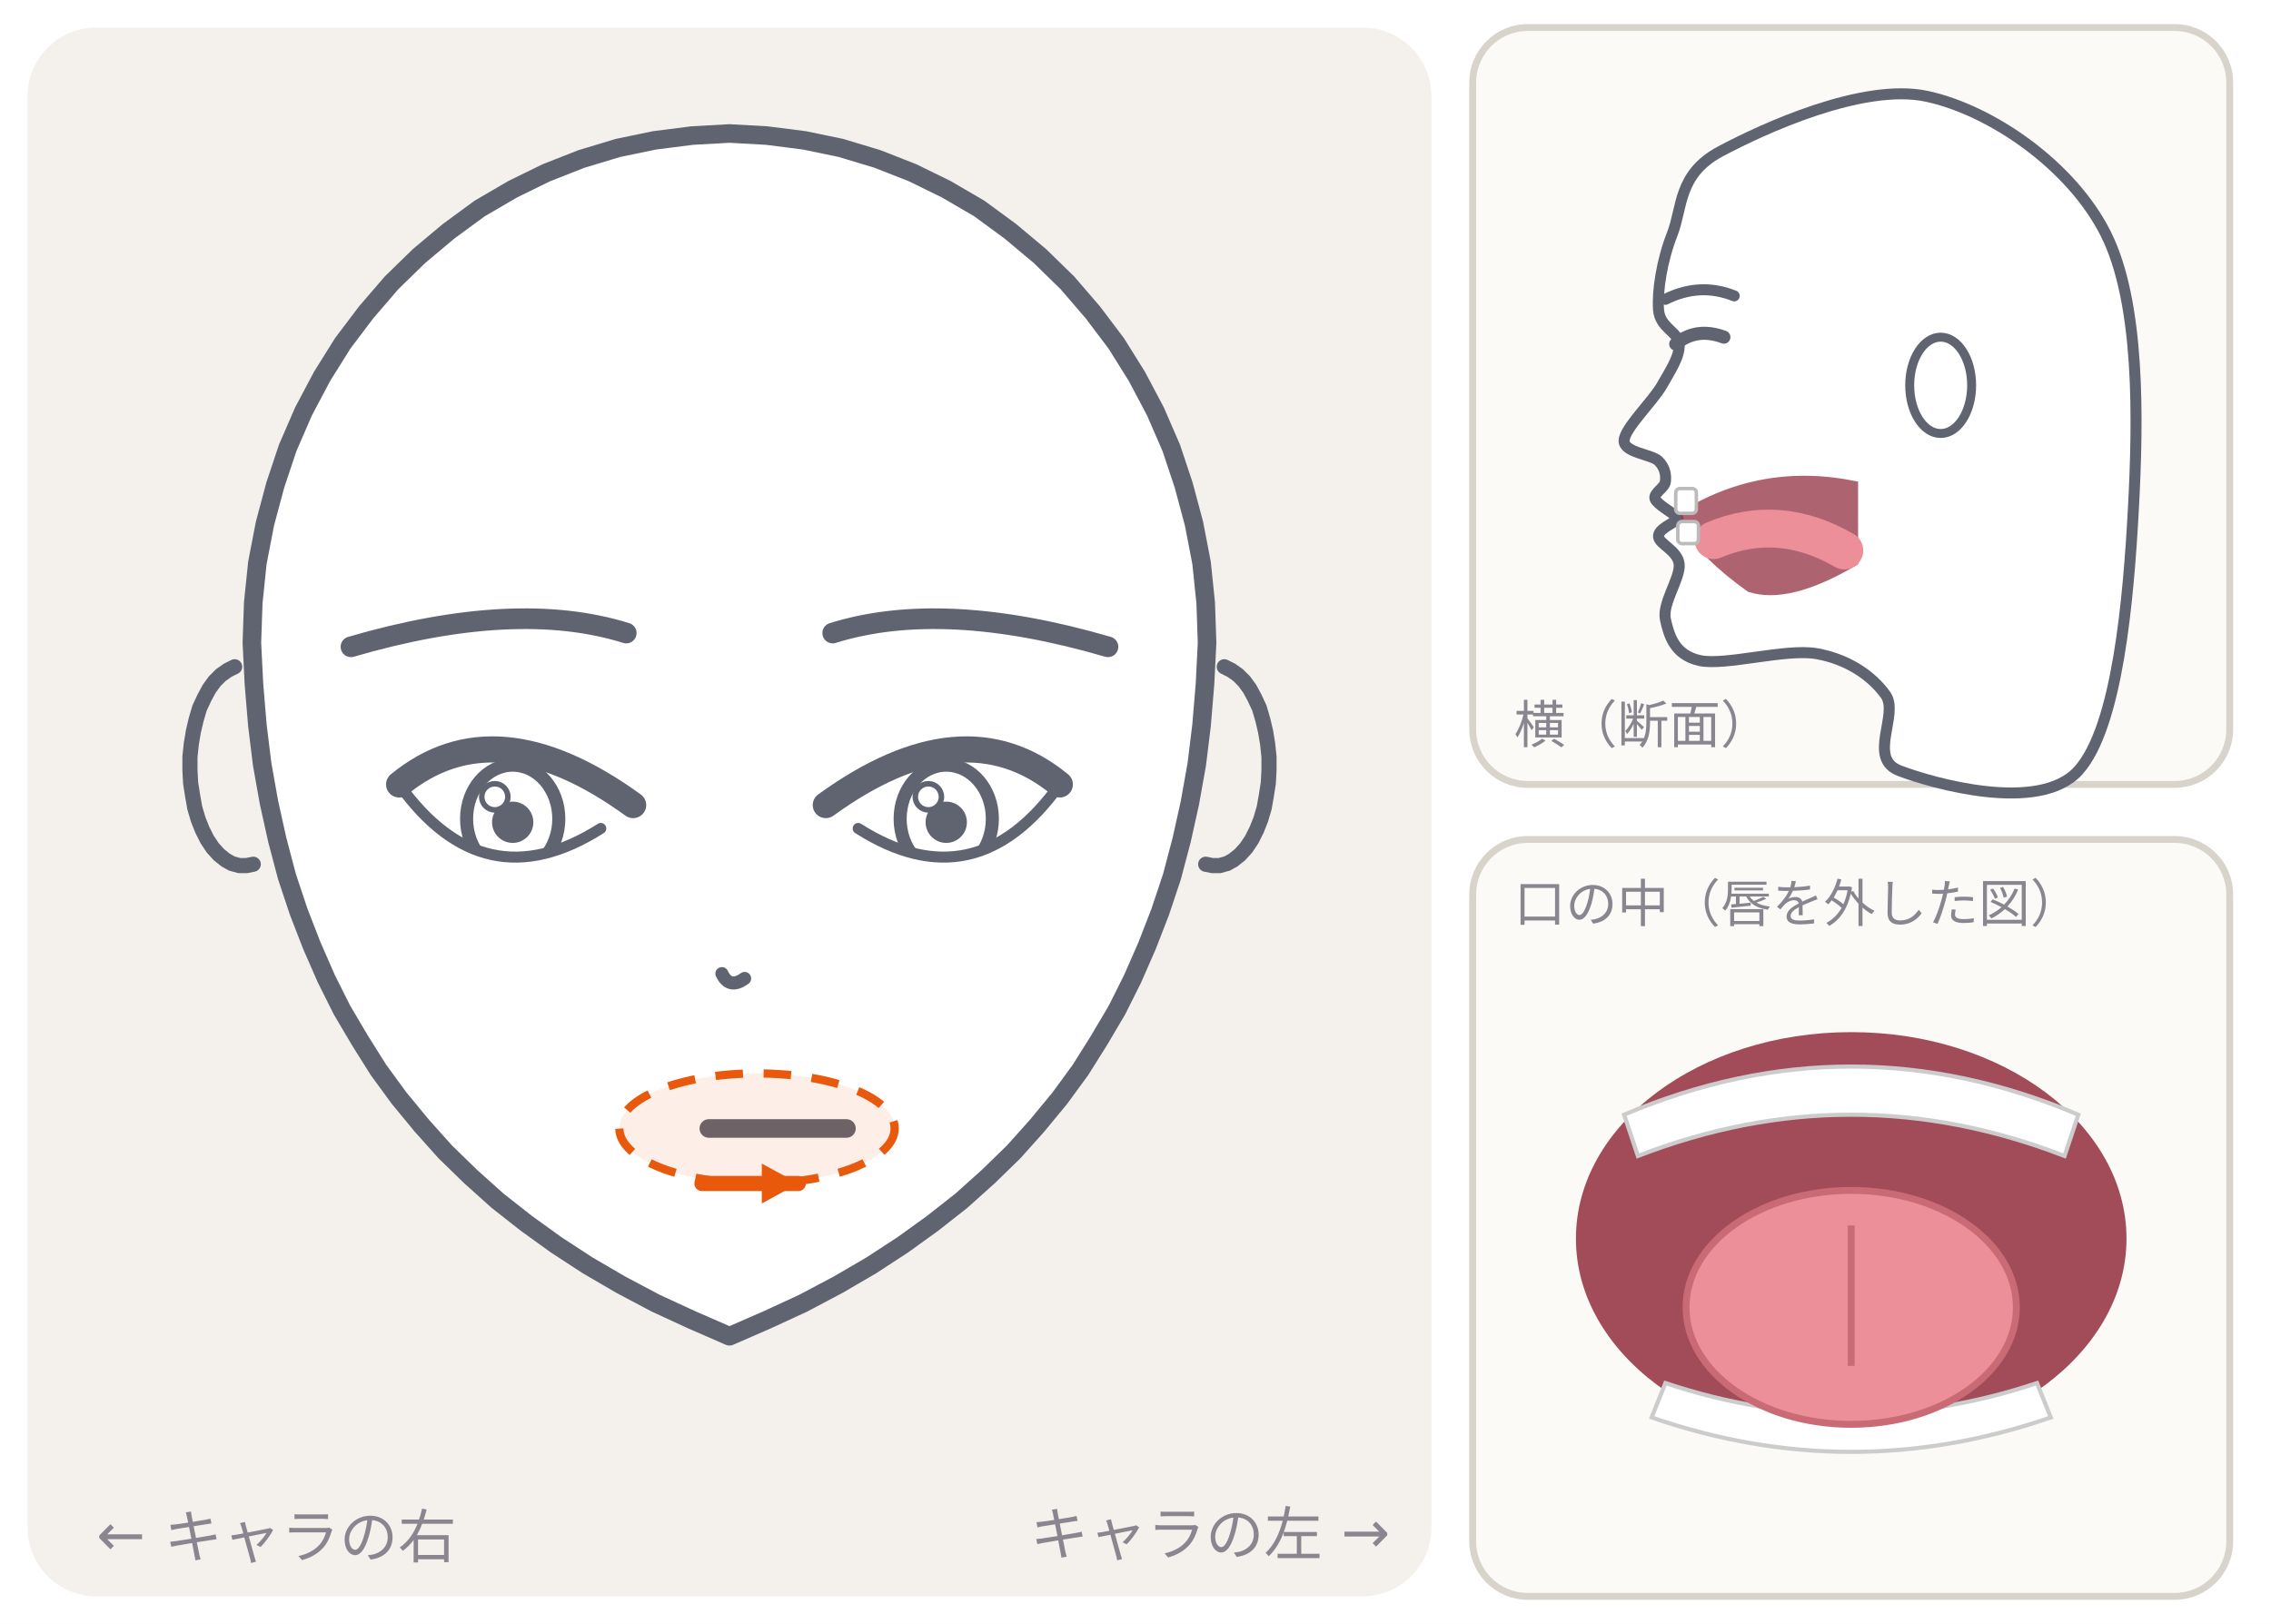
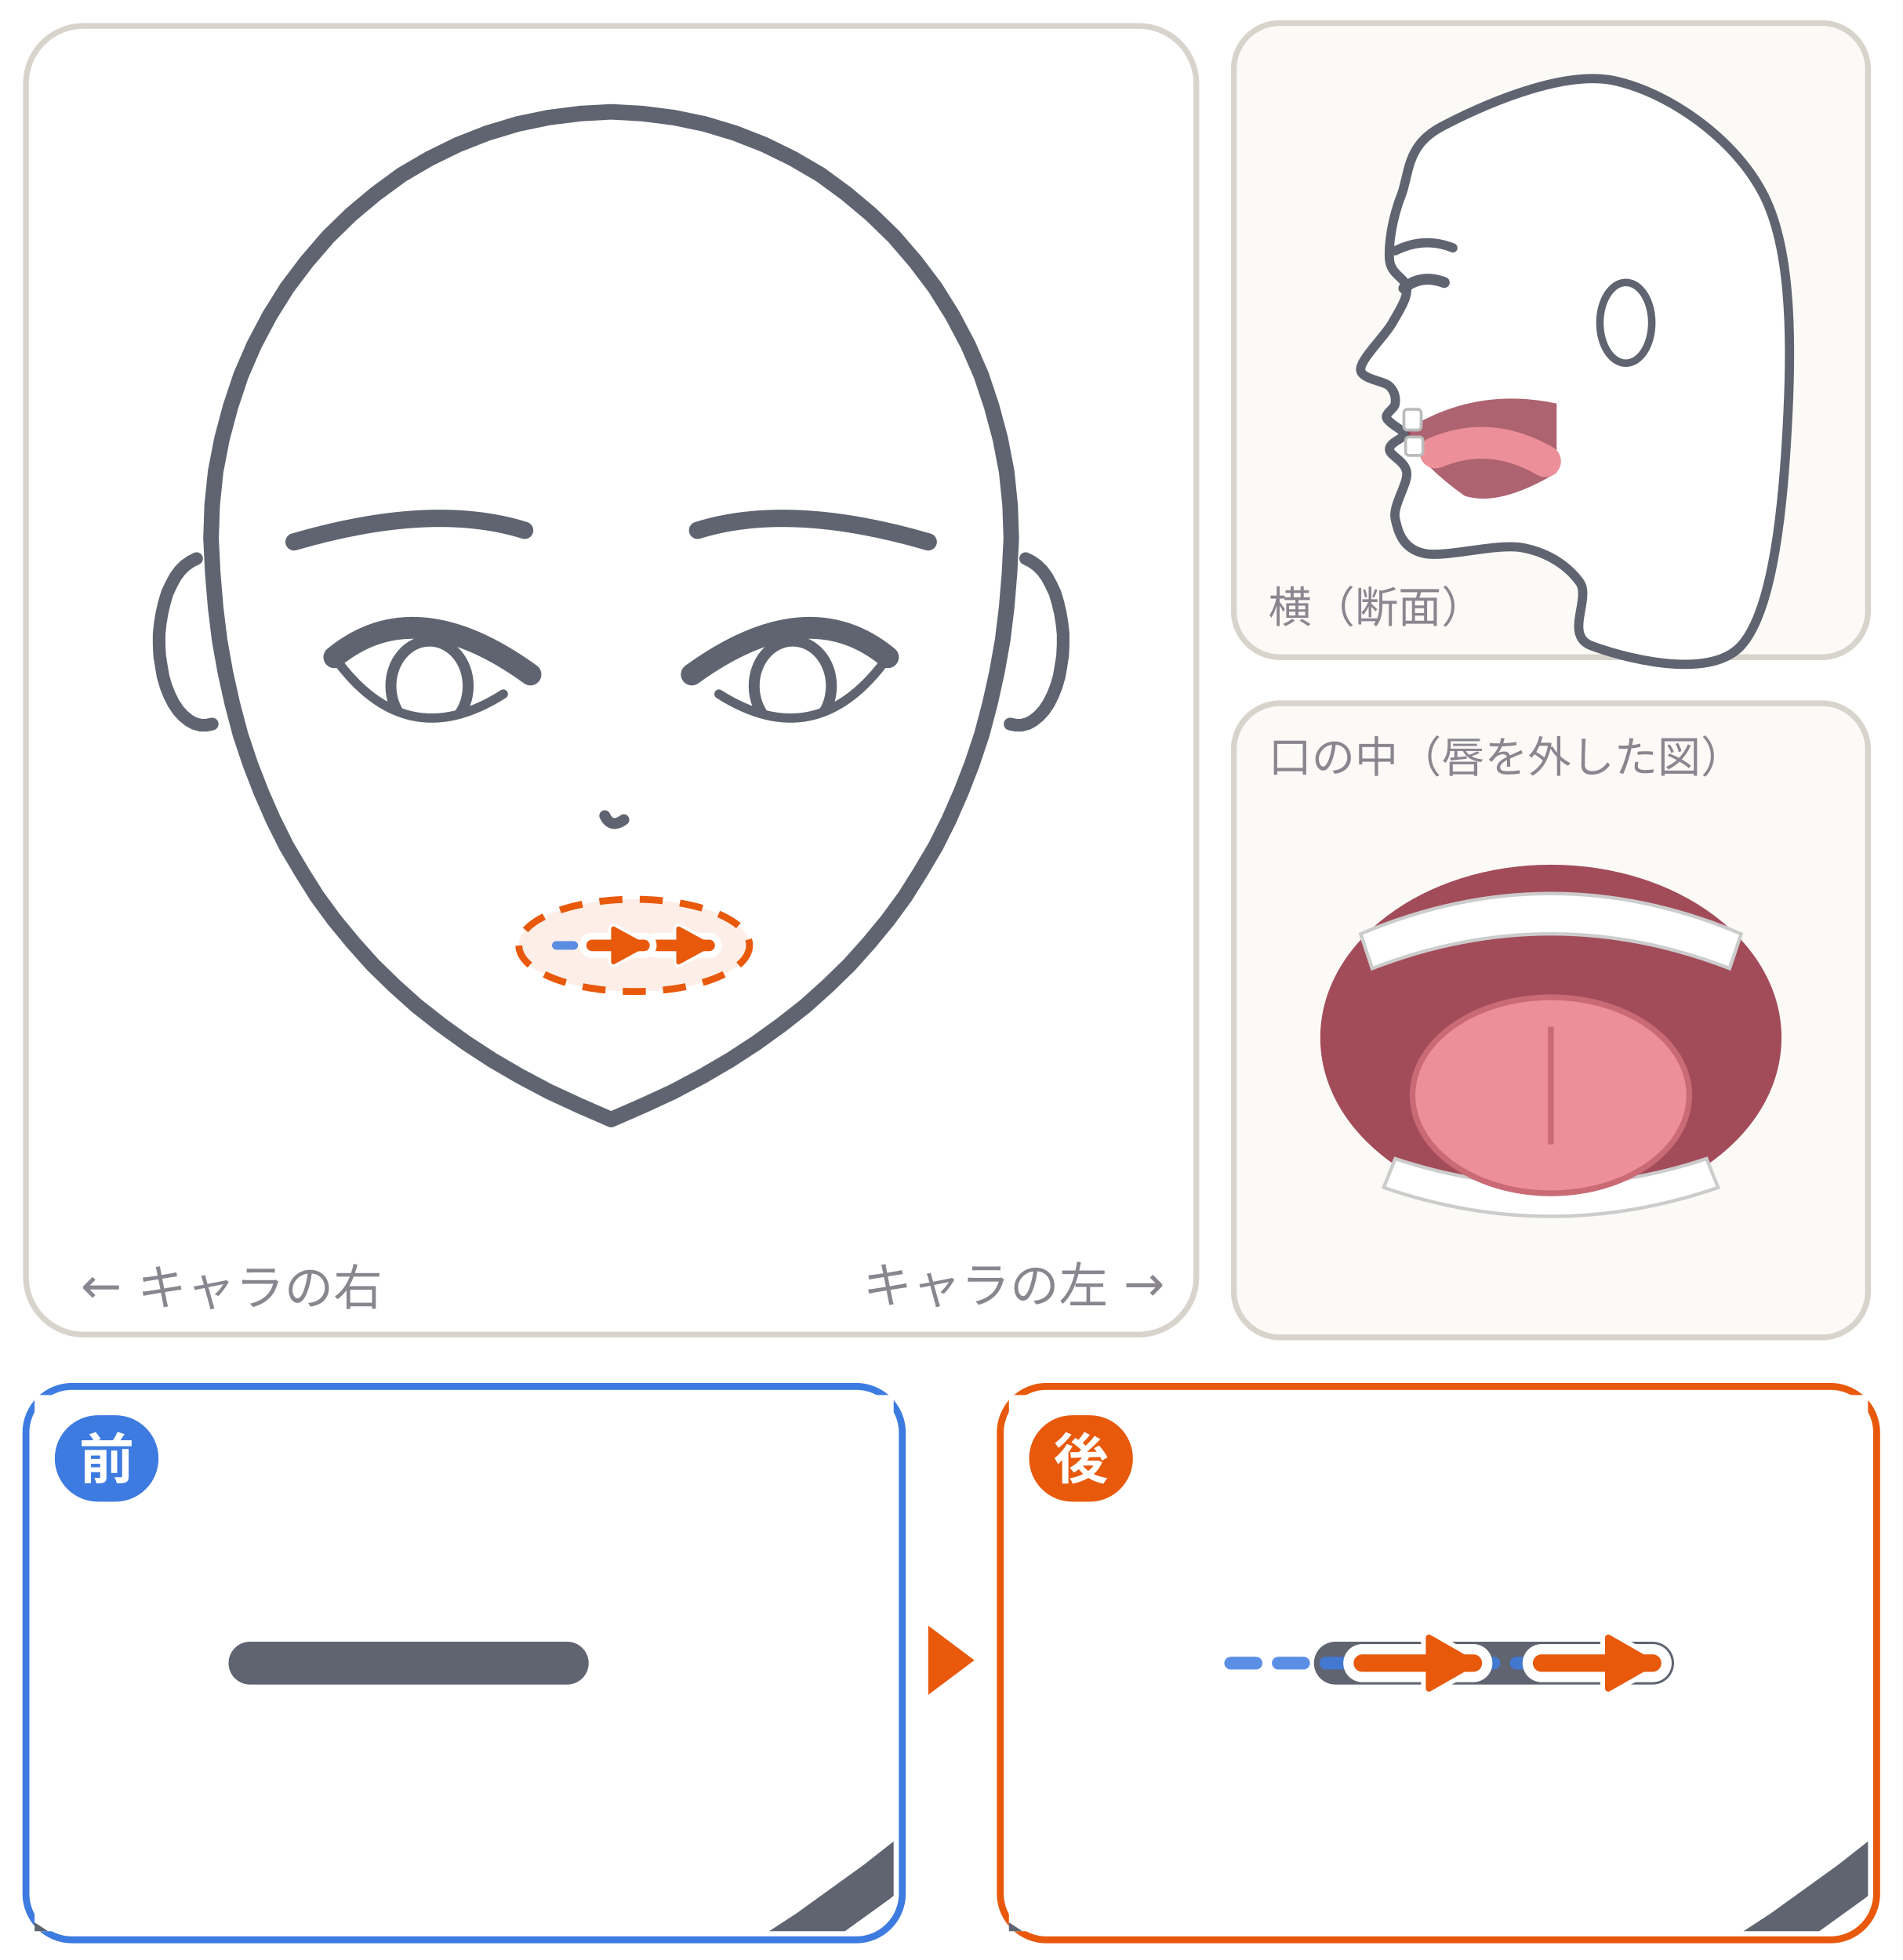
- <svg xmlns="http://www.w3.org/2000/svg" viewBox="0 0 330 236" width="330" height="236" font-family="system-ui, 'Segoe UI', 'Hiragino Sans', 'Noto Sans JP', sans-serif">
+ <svg xmlns="http://www.w3.org/2000/svg" viewBox="0 0 330 340" width="330" height="340" font-family="system-ui, 'Segoe UI', 'Hiragino Sans', 'Noto Sans JP', sans-serif">
  <defs>
    <linearGradient id="iris" x1="0" y1="0" x2="0" y2="1">
      <stop offset="0" stop-color="#3a2a4e" />
      <stop offset="0.55" stop-color="#8a6aa8" />
      <stop offset="1" stop-color="#c7a8e0" />
    </linearGradient>
  </defs>
-   <rect width="330" height="236" fill="#ffffff" />
-   <rect x="4" y="4" width="204" height="228" rx="10" fill="#f4f1ec" />
+   <rect width="330" height="340" fill="#ffffff" />
+   <rect x="4.5" y="4.5" width="203" height="227" rx="10" fill="#fff" stroke="#d8d4cc" />
  <g transform="translate(6,4)">
-     <path d="M171.9,92.9 L172.9,93.4 L173.9,94.1 L174.8,95 L175.6,96.1 L176.3,97.4 L177,98.9 L177.5,100.6 L177.9,102.3 L178.2,104.1 L178.4,106 L178.4,107.9 L178.3,109.8 L178,111.7 L177.7,113.4 L177.2,115.1 L176.6,116.6 L175.9,118 L175.1,119.2 L174.2,120.2 L173.2,121 L172.3,121.5 L171.2,121.8 L170.2,121.8 L169.2,121.6" fill="none" stroke="#5f6470" stroke-width="2.2" stroke-linecap="round" />
-     <path d="M28.1,92.9 L27.1,93.4 L26.1,94.1 L25.2,95 L24.4,96.1 L23.7,97.4 L23,98.9 L22.5,100.6 L22.1,102.3 L21.8,104.1 L21.6,106 L21.6,107.9 L21.7,109.8 L22,111.7 L22.3,113.4 L22.8,115.1 L23.4,116.6 L24.1,118 L24.9,119.2 L25.8,120.2 L26.8,121 L27.7,121.5 L28.8,121.8 L29.8,121.8 L30.8,121.6" fill="none" stroke="#5f6470" stroke-width="2.2" stroke-linecap="round" />
-     <path d="M30.6,89.4 L30.8,83.6 L31.4,77.8 L32.5,72.1 L34,66.5 L35.8,61.1 L38.1,55.8 L40.8,50.7 L43.8,45.9 L47.2,41.4 L50.9,37.1 L54.9,33.2 L59.2,29.6 L63.7,26.3 L68.5,23.5 L73.4,21.1 L78.5,19.1 L83.8,17.5 L89.1,16.4 L94.6,15.7 L100,15.4 L105.4,15.7 L110.9,16.4 L116.2,17.5 L121.5,19.1 L126.6,21.1 L131.5,23.5 L136.3,26.3 L140.8,29.6 L145.1,33.2 L149.1,37.1 L152.8,41.4 L156.2,45.9 L159.2,50.7 L161.9,55.8 L164.2,61.1 L166,66.5 L167.5,72.1 L168.6,77.8 L169.2,83.6 L169.4,89.4 L169.1,95.4 L168.6,101.4 L167.9,107.1 L166.9,112.7 L165.7,118.1 L164.3,123.4 L162.6,128.5 L160.7,133.4 L158.6,138.2 L156.3,142.8 L153.7,147.2 L151,151.5 L148,155.6 L144.7,159.6 L141.3,163.4 L137.6,167 L133.7,170.5 L129.5,173.8 L125.2,176.9 L120.6,179.9 L115.8,182.7 L110.7,185.4 L105.5,187.8 L100,190.2 L94.5,187.8 L89.3,185.4 L84.2,182.7 L79.4,179.9 L74.8,176.9 L70.5,173.8 L66.3,170.5 L62.4,167 L58.7,163.4 L55.3,159.6 L52,155.6 L49,151.5 L46.3,147.2 L43.7,142.8 L41.4,138.2 L39.3,133.4 L37.4,128.5 L35.7,123.4 L34.3,118.1 L33.1,112.7 L32.1,107.1 L31.4,101.4 L30.9,95.4 Z" fill="#ffffff" stroke="#5f6470" stroke-width="2.7" stroke-linejoin="round" />
-     <path d="M98.9,137.5 q1.1,2.3 3.3,0.7" fill="none" stroke="#5f6470" stroke-width="1.9" stroke-linecap="round" />
-     <path d="M117,160 L116.9,160 L116.7,160 L116.2,160 L115.7,160 L114.9,160 L114.1,160 L113.1,160 L112,160 L110.8,160 L109.6,160 L108.3,160 L107,160 L105.7,160 L104.4,160 L103.2,160 L102,160 L100.9,160 L99.9,160 L99.1,160 L98.3,160 L97.8,160 L97.3,160 L97.1,160 L97,160" fill="none" stroke="#5f6470" stroke-width="2.7" stroke-linecap="round" stroke-linejoin="round" />
-     <clipPath id="eyemouthLeftKR">
-       <path d="M86,113 Q66,98.5 52,110 Q66,129.5 86,113 Z" />
-     </clipPath>
-     <path d="M86,113 Q66,98.5 52,110 Q66,129.5 86,113 Z" fill="#ffffff" />
-     <g clip-path="url(#eyemouthLeftKR)">
-       <ellipse cx="68.5" cy="115" rx="6.7" ry="7.8" fill="#ffffff" stroke="#5f6470" stroke-width="1.9" />
-       <circle cx="68.5" cy="115.5" r="3" fill="#5f6470" />
-       <circle cx="65.9" cy="111.8" r="1.9" fill="#fff" stroke="#5f6470" stroke-width="0.8" />
+     <g>
+       <g transform="translate(0,0)">
+         <path d="M171.9,92.9 L172.9,93.4 L173.9,94.1 L174.8,95 L175.6,96.1 L176.3,97.4 L177,98.9 L177.5,100.6 L177.9,102.3 L178.2,104.1 L178.4,106 L178.4,107.9 L178.3,109.8 L178,111.7 L177.7,113.4 L177.2,115.1 L176.6,116.6 L175.9,118 L175.1,119.2 L174.2,120.2 L173.2,121 L172.3,121.5 L171.2,121.8 L170.2,121.8 L169.2,121.6" fill="none" stroke="#5f6470" stroke-width="2.2" stroke-linecap="round" />
+         <path d="M28.1,92.9 L27.1,93.4 L26.1,94.1 L25.2,95 L24.4,96.1 L23.7,97.4 L23,98.9 L22.5,100.6 L22.1,102.3 L21.8,104.1 L21.6,106 L21.6,107.9 L21.7,109.8 L22,111.7 L22.3,113.4 L22.8,115.1 L23.4,116.6 L24.1,118 L24.9,119.2 L25.8,120.2 L26.8,121 L27.7,121.5 L28.8,121.8 L29.8,121.8 L30.8,121.6" fill="none" stroke="#5f6470" stroke-width="2.2" stroke-linecap="round" />
+         <path d="M30.6,89.4 L30.8,83.6 L31.4,77.8 L32.5,72.1 L34,66.5 L35.8,61.1 L38.1,55.8 L40.8,50.7 L43.8,45.9 L47.2,41.4 L50.9,37.1 L54.9,33.2 L59.2,29.6 L63.7,26.3 L68.5,23.5 L73.4,21.1 L78.5,19.1 L83.8,17.5 L89.1,16.4 L94.6,15.7 L100,15.4 L105.4,15.7 L110.9,16.4 L116.2,17.5 L121.5,19.1 L126.6,21.1 L131.5,23.5 L136.3,26.3 L140.8,29.6 L145.1,33.2 L149.1,37.1 L152.8,41.4 L156.2,45.9 L159.2,50.7 L161.9,55.8 L164.2,61.1 L166,66.5 L167.5,72.1 L168.6,77.8 L169.2,83.6 L169.4,89.4 L169.1,95.4 L168.6,101.4 L167.9,107.1 L166.9,112.7 L165.7,118.1 L164.3,123.4 L162.6,128.5 L160.7,133.4 L158.6,138.2 L156.3,142.8 L153.7,147.2 L151,151.5 L148,155.6 L144.7,159.6 L141.3,163.4 L137.6,167 L133.7,170.5 L129.5,173.8 L125.2,176.9 L120.6,179.9 L115.8,182.7 L110.7,185.4 L105.5,187.8 L100,190.2 L94.5,187.8 L89.3,185.4 L84.2,182.7 L79.4,179.9 L74.8,176.9 L70.5,173.8 L66.3,170.5 L62.4,167 L58.7,163.4 L55.3,159.6 L52,155.6 L49,151.5 L46.3,147.2 L43.7,142.8 L41.4,138.2 L39.3,133.4 L37.4,128.5 L35.7,123.4 L34.3,118.1 L33.1,112.7 L32.1,107.1 L31.4,101.4 L30.9,95.4 Z" fill="#ffffff" stroke="#5f6470" stroke-width="2.7" stroke-linejoin="round" />
+         <path d="M98.9,137.5 q1.1,2.3 3.3,0.7" fill="none" stroke="#5f6470" stroke-width="1.9" stroke-linecap="round" />
+         <path d="M117,160 L116.9,160 L116.7,160 L116.2,160 L115.7,160 L114.9,160 L114.1,160 L113.1,160 L112,160 L110.8,160 L109.6,160 L108.3,160 L107,160 L105.7,160 L104.4,160 L103.2,160 L102,160 L100.9,160 L99.9,160 L99.1,160 L98.3,160 L97.8,160 L97.3,160 L97.1,160 L97,160" fill="none" stroke="#5f6470" stroke-width="2.7" stroke-linecap="round" stroke-linejoin="round" />
+         <clipPath id="eyemouthLeftKR">
+           <path d="M86,113 Q66,98.5 52,110 Q66,129.5 86,113 Z" />
+         </clipPath>
+         <path d="M86,113 Q66,98.5 52,110 Q66,129.5 86,113 Z" fill="#ffffff" />
+         <g clip-path="url(#eyemouthLeftKR)">
+           <ellipse cx="68.5" cy="115" rx="6.7" ry="7.8" fill="#ffffff" stroke="#5f6470" stroke-width="1.9" />
+         </g>
+         <path d="M81.3,116.4 Q64.3,127.2 52,110" fill="none" stroke="#5f6470" stroke-width="1.6" stroke-linecap="round" />
+         <path d="M86,113 Q66,98.5 52,110" fill="none" stroke="#5f6470" stroke-width="3.8" stroke-linecap="round" />
+         <clipPath id="eyemouthLeftKL">
+           <path d="M114,113 Q134,98.5 148,110 Q134,129.5 114,113 Z" />
+         </clipPath>
+         <path d="M114,113 Q134,98.5 148,110 Q134,129.5 114,113 Z" fill="#ffffff" />
+         <g clip-path="url(#eyemouthLeftKL)">
+           <ellipse cx="131.5" cy="115" rx="6.7" ry="7.8" fill="#ffffff" stroke="#5f6470" stroke-width="1.9" />
+         </g>
+         <path d="M118.7,116.4 Q135.7,127.2 148,110" fill="none" stroke="#5f6470" stroke-width="1.6" stroke-linecap="round" />
+         <path d="M114,113 Q134,98.5 148,110" fill="none" stroke="#5f6470" stroke-width="3.8" stroke-linecap="round" />
+         <path d="M85,88 Q69,83 45,90" fill="none" stroke="#5f6470" stroke-width="3" stroke-linecap="round" />
+         <path d="M115,88 Q131,83 155,90" fill="none" stroke="#5f6470" stroke-width="3" stroke-linecap="round" />
+         <ellipse cx="104" cy="160" rx="20" ry="8" fill="#e8590c" fill-opacity="0.10" stroke="#e8590c" stroke-width="1.2" stroke-dasharray="4 3" />
+       </g>
+       <path d="M110,160 L109.9,160 L109.7,160 L109.2,160 L108.7,160 L107.9,160 L107.1,160 L106.1,160 L105,160 L103.8,160 L102.6,160 L101.3,160 L100,160 L98.7,160 L97.4,160 L96.2,160 L95,160 L93.9,160 L92.9,160 L92.1,160 L91.3,160 L90.8,160 L90.3,160 L90.1,160 L90,160" fill="none" stroke="#3d7be0" stroke-width="1.5" stroke-dasharray="3 2.5" stroke-linecap="round" opacity="0.85" />
+       <line x1="108" y1="160" x2="117" y2="160" stroke="#ffffff" stroke-width="4.4" stroke-linecap="round" />
+       <polygon points="117,160 111.7,162.9 111.7,157.1" fill="#ffffff" stroke="#ffffff" stroke-width="1.8" stroke-linejoin="round" />
+       <line x1="108" y1="160" x2="117" y2="160" stroke="#e8590c" stroke-width="2" stroke-linecap="round" />
+       <polygon points="117,160 111.7,162.9 111.7,157.1" fill="#e8590c" stroke="#e8590c" stroke-width="0.8" stroke-linejoin="round" />
+       <line x1="96.7" y1="160" x2="105.7" y2="160" stroke="#ffffff" stroke-width="4.4" stroke-linecap="round" />
+       <polygon points="105.7,160 100.4,162.9 100.4,157.1" fill="#ffffff" stroke="#ffffff" stroke-width="1.8" stroke-linejoin="round" />
+       <line x1="96.7" y1="160" x2="105.7" y2="160" stroke="#e8590c" stroke-width="2" stroke-linecap="round" />
+       <polygon points="105.7,160 100.4,162.9 100.4,157.1" fill="#e8590c" stroke="#e8590c" stroke-width="0.8" stroke-linejoin="round" />
    </g>
-     <path d="M81.3,116.4 Q64.3,127.2 52,110" fill="none" stroke="#5f6470" stroke-width="1.6" stroke-linecap="round" />
-     <path d="M86,113 Q66,98.5 52,110" fill="none" stroke="#5f6470" stroke-width="3.8" stroke-linecap="round" />
-     <clipPath id="eyemouthLeftKL">
-       <path d="M114,113 Q134,98.5 148,110 Q134,129.5 114,113 Z" />
-     </clipPath>
-     <path d="M114,113 Q134,98.5 148,110 Q134,129.5 114,113 Z" fill="#ffffff" />
-     <g clip-path="url(#eyemouthLeftKL)">
-       <ellipse cx="131.5" cy="115" rx="6.7" ry="7.8" fill="#ffffff" stroke="#5f6470" stroke-width="1.9" />
-       <circle cx="131.5" cy="115.5" r="3" fill="#5f6470" />
-       <circle cx="128.9" cy="111.8" r="1.9" fill="#fff" stroke="#5f6470" stroke-width="0.8" />
-     </g>
-     <path d="M118.7,116.4 Q135.7,127.2 148,110" fill="none" stroke="#5f6470" stroke-width="1.6" stroke-linecap="round" />
-     <path d="M114,113 Q134,98.5 148,110" fill="none" stroke="#5f6470" stroke-width="3.8" stroke-linecap="round" />
-     <path d="M85,88 Q69,83 45,90" fill="none" stroke="#5f6470" stroke-width="3" stroke-linecap="round" />
-     <path d="M115,88 Q131,83 155,90" fill="none" stroke="#5f6470" stroke-width="3" stroke-linecap="round" />
-     <ellipse cx="104" cy="160" rx="20" ry="8" fill="#e8590c" fill-opacity="0.10" stroke="#e8590c" stroke-width="1.2" stroke-dasharray="4 3" />
-     <line x1="96" y1="168" x2="110" y2="168" stroke="#e8590c" stroke-width="2.2" stroke-linecap="round" />
-     <polygon points="110,168 104.7,170.9 104.7,165.1" fill="#e8590c" />
  </g>
  <g transform="translate(214,4)">
    <rect x="0" y="0" width="110" height="110" rx="8" fill="#fbfaf7" stroke="#d8d4cc" />
    <path d="M36,18 C29.8,21.3 30.5,26.2 29,30 C27.5,33.8 26.8,38.3 27,41 C27.2,43.7 29.9,44.2 30,46 C30.1,47.8 28.8,49.7 27.5,52 C26.2,54.3 22.1,58.2 22,60 C21.9,61.8 26,62 27,63 C28,64 28.1,65.1 28,66 C27.9,66.9 26.2,67.7 26.5,68.5 C26.8,69.3 29,70.5 29.5,71 C30,71.5 29.9,71.1 29.5,71.6 C29.1,72.1 26.9,72.9 27,74 C27.1,75.1 29.8,76 30,78 C30.2,80 27.5,83.7 28,86 C28.5,88.3 29.3,91.2 33,92 C36.7,92.8 45.5,90.2 50,91 C54.5,91.8 58,94.2 60,97 C62,99.8 57.3,106.2 62,108 C66.7,109.8 82.3,114.3 88,108 C93.7,101.7 95.3,83 96,70 C96.7,57 97,40 92,30 C87,20 75.3,12 66,10 C56.7,8 42.2,14.7 36,18 Z" fill="#ffffff" stroke="#5f6470" stroke-width="1.6" />
    <path d="M30,70.5 Q42,63 56,66 L56,78 Q46,84 40,82 Q33,77 31,73 Z" fill="#9a3c4c" opacity="0.8" />
    <path d="M54,76 Q44.5,70.5 35,74.5" fill="none" stroke="#ec8f98" stroke-width="5.5" stroke-linecap="round" />
    <rect x="29.5" y="67" width="3" height="3.6" rx="0.6" fill="#fff" stroke="#bbb" stroke-width="0.5" />
    <rect x="29.8" y="71.8" width="3" height="3.2" rx="0.6" fill="#fff" stroke="#bbb" stroke-width="0.5" />
    <path d="M29.5,46 q3,-2.5 7,-1" fill="none" stroke="#5f6470" stroke-width="1.9" stroke-linecap="round" />
    <path d="M28,39.5 q5,-2.5 10,-0.5" fill="none" stroke="#5f6470" stroke-width="1.6" stroke-linecap="round" />
    <ellipse cx="68" cy="52" rx="4.5" ry="7" fill="#ffffff" stroke="#5f6470" stroke-width="1.3" />
    <text x="6" y="104" font-size="7.5" fill="#8a8690">横（断面）</text>
  </g>
  <g transform="translate(214,122)">
    <rect x="0" y="0" width="110" height="110" rx="8" fill="#fbfaf7" stroke="#d8d4cc" />
    <ellipse cx="55.0" cy="58" rx="40" ry="30" fill="#9a3c4c" opacity="0.92" />
    <path d="M22,40 Q55,26 88,40 L86,46 Q55,34 24,46 Z" fill="#ffffff" stroke="#ccc" stroke-width="0.6" />
    <path d="M26,84 Q55,94 84,84 L82,79 Q55,88 28,79 Z" fill="#ffffff" stroke="#ccc" stroke-width="0.6" />
    <g transform="rotate(0 55 68)">
      <ellipse cx="55" cy="68" rx="24" ry="17" fill="#ec8f98" stroke="#c96a75" stroke-width="1" />
      <line x1="55" y1="56.1" x2="55" y2="76.5" stroke="#c96a75" stroke-width="1" />
    </g>
    <text x="6" y="12" font-size="7.5" fill="#8a8690">口の中（唇を外した図）</text>
  </g>
  <text x="14" y="226" font-size="8.5" fill="#8a8690">← キャラの右</text>
  <text x="202" y="226" text-anchor="end" font-size="8.5" fill="#8a8690">キャラの左 →</text>
+   <rect x="4.5" y="240.5" width="152" height="96" rx="8" fill="#fff" stroke="#3d7be0" stroke-width="1.2" />
+   <svg x="6.0" y="242.0" width="149" height="93" viewBox="76.5 143.1 54 33.8" preserveAspectRatio="xMidYMid meet">
+     <g>
+       <g transform="translate(0,0)">
+         <path d="M171.9,92.9 L172.9,93.4 L173.9,94.1 L174.8,95 L175.6,96.1 L176.3,97.4 L177,98.9 L177.5,100.6 L177.9,102.3 L178.2,104.1 L178.4,106 L178.4,107.9 L178.3,109.8 L178,111.7 L177.7,113.4 L177.2,115.1 L176.6,116.6 L175.9,118 L175.1,119.2 L174.2,120.2 L173.2,121 L172.3,121.5 L171.2,121.8 L170.2,121.8 L169.2,121.6" fill="none" stroke="#5f6470" stroke-width="2.2" stroke-linecap="round" />
+         <path d="M28.1,92.9 L27.1,93.4 L26.1,94.1 L25.2,95 L24.4,96.1 L23.7,97.4 L23,98.9 L22.5,100.6 L22.1,102.3 L21.8,104.1 L21.6,106 L21.6,107.9 L21.7,109.8 L22,111.7 L22.3,113.4 L22.8,115.1 L23.4,116.6 L24.1,118 L24.9,119.2 L25.8,120.2 L26.8,121 L27.7,121.5 L28.8,121.8 L29.8,121.8 L30.8,121.6" fill="none" stroke="#5f6470" stroke-width="2.2" stroke-linecap="round" />
+         <path d="M30.6,89.4 L30.8,83.6 L31.4,77.8 L32.5,72.1 L34,66.5 L35.8,61.1 L38.1,55.8 L40.8,50.7 L43.8,45.9 L47.2,41.4 L50.9,37.1 L54.9,33.2 L59.2,29.6 L63.7,26.3 L68.5,23.5 L73.4,21.1 L78.5,19.1 L83.8,17.5 L89.1,16.4 L94.6,15.7 L100,15.4 L105.4,15.7 L110.9,16.4 L116.2,17.5 L121.5,19.1 L126.6,21.1 L131.5,23.5 L136.3,26.3 L140.8,29.6 L145.1,33.2 L149.1,37.1 L152.8,41.4 L156.2,45.9 L159.2,50.7 L161.9,55.8 L164.2,61.1 L166,66.5 L167.5,72.1 L168.6,77.8 L169.2,83.6 L169.4,89.4 L169.1,95.4 L168.6,101.4 L167.9,107.1 L166.9,112.7 L165.7,118.1 L164.3,123.4 L162.6,128.5 L160.7,133.4 L158.6,138.2 L156.3,142.8 L153.7,147.2 L151,151.5 L148,155.6 L144.7,159.6 L141.3,163.4 L137.6,167 L133.7,170.5 L129.5,173.8 L125.2,176.9 L120.6,179.9 L115.8,182.7 L110.7,185.4 L105.5,187.8 L100,190.2 L94.5,187.8 L89.3,185.4 L84.2,182.7 L79.4,179.9 L74.8,176.9 L70.5,173.8 L66.3,170.5 L62.4,167 L58.7,163.4 L55.3,159.6 L52,155.6 L49,151.5 L46.3,147.2 L43.7,142.8 L41.4,138.2 L39.3,133.4 L37.4,128.5 L35.7,123.4 L34.3,118.1 L33.1,112.7 L32.1,107.1 L31.4,101.4 L30.9,95.4 Z" fill="#ffffff" stroke="#5f6470" stroke-width="2.7" stroke-linejoin="round" />
+         <path d="M98.9,137.5 q1.1,2.3 3.3,0.7" fill="none" stroke="#5f6470" stroke-width="1.9" stroke-linecap="round" />
+         <path d="M110,160 L109.9,160 L109.7,160 L109.2,160 L108.7,160 L107.9,160 L107.1,160 L106.1,160 L105,160 L103.8,160 L102.6,160 L101.3,160 L100,160 L98.7,160 L97.4,160 L96.2,160 L95,160 L93.9,160 L92.9,160 L92.1,160 L91.3,160 L90.8,160 L90.3,160 L90.1,160 L90,160" fill="none" stroke="#5f6470" stroke-width="2.7" stroke-linecap="round" stroke-linejoin="round" />
+         <clipPath id="eyemouthLeftKbR">
+           <path d="M86,113 Q66,98.5 52,110 Q66,129.5 86,113 Z" />
+         </clipPath>
+         <path d="M86,113 Q66,98.5 52,110 Q66,129.5 86,113 Z" fill="#ffffff" />
+         <g clip-path="url(#eyemouthLeftKbR)">
+           <ellipse cx="68.5" cy="115" rx="6.7" ry="7.8" fill="#ffffff" stroke="#5f6470" stroke-width="1.9" />
+         </g>
+         <path d="M81.3,116.4 Q64.3,127.2 52,110" fill="none" stroke="#5f6470" stroke-width="1.6" stroke-linecap="round" />
+         <path d="M86,113 Q66,98.5 52,110" fill="none" stroke="#5f6470" stroke-width="3.8" stroke-linecap="round" />
+         <clipPath id="eyemouthLeftKbL">
+           <path d="M114,113 Q134,98.5 148,110 Q134,129.5 114,113 Z" />
+         </clipPath>
+         <path d="M114,113 Q134,98.5 148,110 Q134,129.5 114,113 Z" fill="#ffffff" />
+         <g clip-path="url(#eyemouthLeftKbL)">
+           <ellipse cx="131.5" cy="115" rx="6.7" ry="7.8" fill="#ffffff" stroke="#5f6470" stroke-width="1.9" />
+         </g>
+         <path d="M118.7,116.4 Q135.7,127.2 148,110" fill="none" stroke="#5f6470" stroke-width="1.6" stroke-linecap="round" />
+         <path d="M114,113 Q134,98.5 148,110" fill="none" stroke="#5f6470" stroke-width="3.8" stroke-linecap="round" />
+         <path d="M85,88 Q69,83 45,90" fill="none" stroke="#5f6470" stroke-width="3" stroke-linecap="round" />
+         <path d="M115,88 Q131,83 155,90" fill="none" stroke="#5f6470" stroke-width="3" stroke-linecap="round" />
+       </g>
+     </g>
+   </svg>
+   <rect x="9.5" y="245.5" width="18" height="15" rx="7.5" fill="#3d7be0" />
+   <text x="18.5" y="256.5" text-anchor="middle" font-size="9.5" font-weight="bold" fill="#fff">前</text>
+   <rect x="173.5" y="240.5" width="152" height="96" rx="8" fill="#fff" stroke="#e8590c" stroke-width="1.2" />
+   <svg x="175.0" y="242.0" width="149" height="93" viewBox="76.5 143.1 54 33.8" preserveAspectRatio="xMidYMid meet">
+     <g>
+       <g transform="translate(0,0)">
+         <path d="M171.9,92.9 L172.9,93.4 L173.9,94.1 L174.8,95 L175.6,96.1 L176.3,97.4 L177,98.9 L177.5,100.6 L177.9,102.3 L178.2,104.1 L178.4,106 L178.4,107.9 L178.3,109.8 L178,111.7 L177.7,113.4 L177.2,115.1 L176.6,116.6 L175.9,118 L175.1,119.2 L174.2,120.2 L173.2,121 L172.3,121.5 L171.2,121.8 L170.2,121.8 L169.2,121.6" fill="none" stroke="#5f6470" stroke-width="2.2" stroke-linecap="round" />
+         <path d="M28.1,92.9 L27.1,93.4 L26.1,94.1 L25.2,95 L24.4,96.1 L23.7,97.4 L23,98.9 L22.5,100.6 L22.1,102.3 L21.8,104.1 L21.6,106 L21.6,107.9 L21.7,109.8 L22,111.7 L22.3,113.4 L22.8,115.1 L23.4,116.6 L24.1,118 L24.9,119.2 L25.8,120.2 L26.8,121 L27.7,121.5 L28.8,121.8 L29.8,121.8 L30.8,121.6" fill="none" stroke="#5f6470" stroke-width="2.2" stroke-linecap="round" />
+         <path d="M30.6,89.4 L30.8,83.6 L31.4,77.8 L32.5,72.1 L34,66.5 L35.8,61.1 L38.1,55.8 L40.8,50.7 L43.8,45.9 L47.2,41.4 L50.9,37.1 L54.9,33.2 L59.2,29.6 L63.7,26.3 L68.5,23.5 L73.4,21.1 L78.5,19.1 L83.8,17.5 L89.1,16.4 L94.6,15.7 L100,15.4 L105.4,15.7 L110.9,16.4 L116.2,17.5 L121.5,19.1 L126.6,21.1 L131.5,23.5 L136.3,26.3 L140.8,29.6 L145.1,33.2 L149.1,37.1 L152.8,41.4 L156.2,45.9 L159.2,50.7 L161.9,55.8 L164.2,61.1 L166,66.5 L167.5,72.1 L168.6,77.8 L169.2,83.6 L169.4,89.4 L169.1,95.4 L168.6,101.4 L167.9,107.1 L166.9,112.7 L165.7,118.1 L164.3,123.4 L162.6,128.5 L160.7,133.4 L158.6,138.2 L156.3,142.8 L153.7,147.2 L151,151.5 L148,155.6 L144.7,159.6 L141.3,163.4 L137.6,167 L133.7,170.5 L129.5,173.8 L125.2,176.9 L120.6,179.9 L115.8,182.7 L110.7,185.4 L105.5,187.8 L100,190.2 L94.5,187.8 L89.3,185.4 L84.2,182.7 L79.4,179.9 L74.8,176.9 L70.5,173.8 L66.3,170.5 L62.4,167 L58.7,163.4 L55.3,159.6 L52,155.6 L49,151.5 L46.3,147.2 L43.7,142.8 L41.4,138.2 L39.3,133.4 L37.4,128.5 L35.7,123.4 L34.3,118.1 L33.1,112.7 L32.1,107.1 L31.4,101.4 L30.9,95.4 Z" fill="#ffffff" stroke="#5f6470" stroke-width="2.7" stroke-linejoin="round" />
+         <path d="M98.9,137.5 q1.1,2.3 3.3,0.7" fill="none" stroke="#5f6470" stroke-width="1.9" stroke-linecap="round" />
+         <path d="M117,160 L116.9,160 L116.7,160 L116.2,160 L115.7,160 L114.9,160 L114.1,160 L113.1,160 L112,160 L110.8,160 L109.6,160 L108.3,160 L107,160 L105.7,160 L104.4,160 L103.2,160 L102,160 L100.9,160 L99.9,160 L99.1,160 L98.3,160 L97.8,160 L97.3,160 L97.1,160 L97,160" fill="none" stroke="#5f6470" stroke-width="2.7" stroke-linecap="round" stroke-linejoin="round" />
+         <clipPath id="eyemouthLeftKaR">
+           <path d="M86,113 Q66,98.5 52,110 Q66,129.5 86,113 Z" />
+         </clipPath>
+         <path d="M86,113 Q66,98.5 52,110 Q66,129.5 86,113 Z" fill="#ffffff" />
+         <g clip-path="url(#eyemouthLeftKaR)">
+           <ellipse cx="68.5" cy="115" rx="6.7" ry="7.8" fill="#ffffff" stroke="#5f6470" stroke-width="1.9" />
+         </g>
+         <path d="M81.3,116.4 Q64.3,127.2 52,110" fill="none" stroke="#5f6470" stroke-width="1.6" stroke-linecap="round" />
+         <path d="M86,113 Q66,98.5 52,110" fill="none" stroke="#5f6470" stroke-width="3.8" stroke-linecap="round" />
+         <clipPath id="eyemouthLeftKaL">
+           <path d="M114,113 Q134,98.5 148,110 Q134,129.5 114,113 Z" />
+         </clipPath>
+         <path d="M114,113 Q134,98.5 148,110 Q134,129.5 114,113 Z" fill="#ffffff" />
+         <g clip-path="url(#eyemouthLeftKaL)">
+           <ellipse cx="131.5" cy="115" rx="6.7" ry="7.8" fill="#ffffff" stroke="#5f6470" stroke-width="1.9" />
+         </g>
+         <path d="M118.7,116.4 Q135.7,127.2 148,110" fill="none" stroke="#5f6470" stroke-width="1.6" stroke-linecap="round" />
+         <path d="M114,113 Q134,98.5 148,110" fill="none" stroke="#5f6470" stroke-width="3.8" stroke-linecap="round" />
+         <path d="M85,88 Q69,83 45,90" fill="none" stroke="#5f6470" stroke-width="3" stroke-linecap="round" />
+         <path d="M115,88 Q131,83 155,90" fill="none" stroke="#5f6470" stroke-width="3" stroke-linecap="round" />
+       </g>
+       <path d="M110,160 L109.9,160 L109.7,160 L109.2,160 L108.7,160 L107.9,160 L107.1,160 L106.1,160 L105,160 L103.8,160 L102.6,160 L101.3,160 L100,160 L98.7,160 L97.4,160 L96.2,160 L95,160 L93.9,160 L92.9,160 L92.1,160 L91.3,160 L90.8,160 L90.3,160 L90.1,160 L90,160" fill="none" stroke="#3d7be0" stroke-width="0.8" stroke-dasharray="1.6 1.4" stroke-linecap="round" opacity="0.85" />
+       <line x1="110" y1="160" x2="117" y2="160" stroke="#ffffff" stroke-width="2.4" stroke-linecap="round" />
+       <polygon points="117,160 114.2,161.6 114.2,158.4" fill="#ffffff" stroke="#ffffff" stroke-width="1" stroke-linejoin="round" />
+       <line x1="110" y1="160" x2="117" y2="160" stroke="#e8590c" stroke-width="1.1" stroke-linecap="round" />
+       <polygon points="117,160 114.2,161.6 114.2,158.4" fill="#e8590c" stroke="#e8590c" stroke-width="0.4" stroke-linejoin="round" />
+       <line x1="98.7" y1="160" x2="105.7" y2="160" stroke="#ffffff" stroke-width="2.4" stroke-linecap="round" />
+       <polygon points="105.7,160 102.9,161.6 102.9,158.4" fill="#ffffff" stroke="#ffffff" stroke-width="1" stroke-linejoin="round" />
+       <line x1="98.7" y1="160" x2="105.7" y2="160" stroke="#e8590c" stroke-width="1.1" stroke-linecap="round" />
+       <polygon points="105.7,160 102.9,161.6 102.9,158.4" fill="#e8590c" stroke="#e8590c" stroke-width="0.4" stroke-linejoin="round" />
+     </g>
+   </svg>
+   <rect x="178.5" y="245.5" width="18" height="15" rx="7.5" fill="#e8590c" />
+   <text x="187.5" y="256.5" text-anchor="middle" font-size="9.5" font-weight="bold" fill="#fff">後</text>
+   <polygon points="161,282 169,288 161,294" fill="#e8590c" />
</svg>
